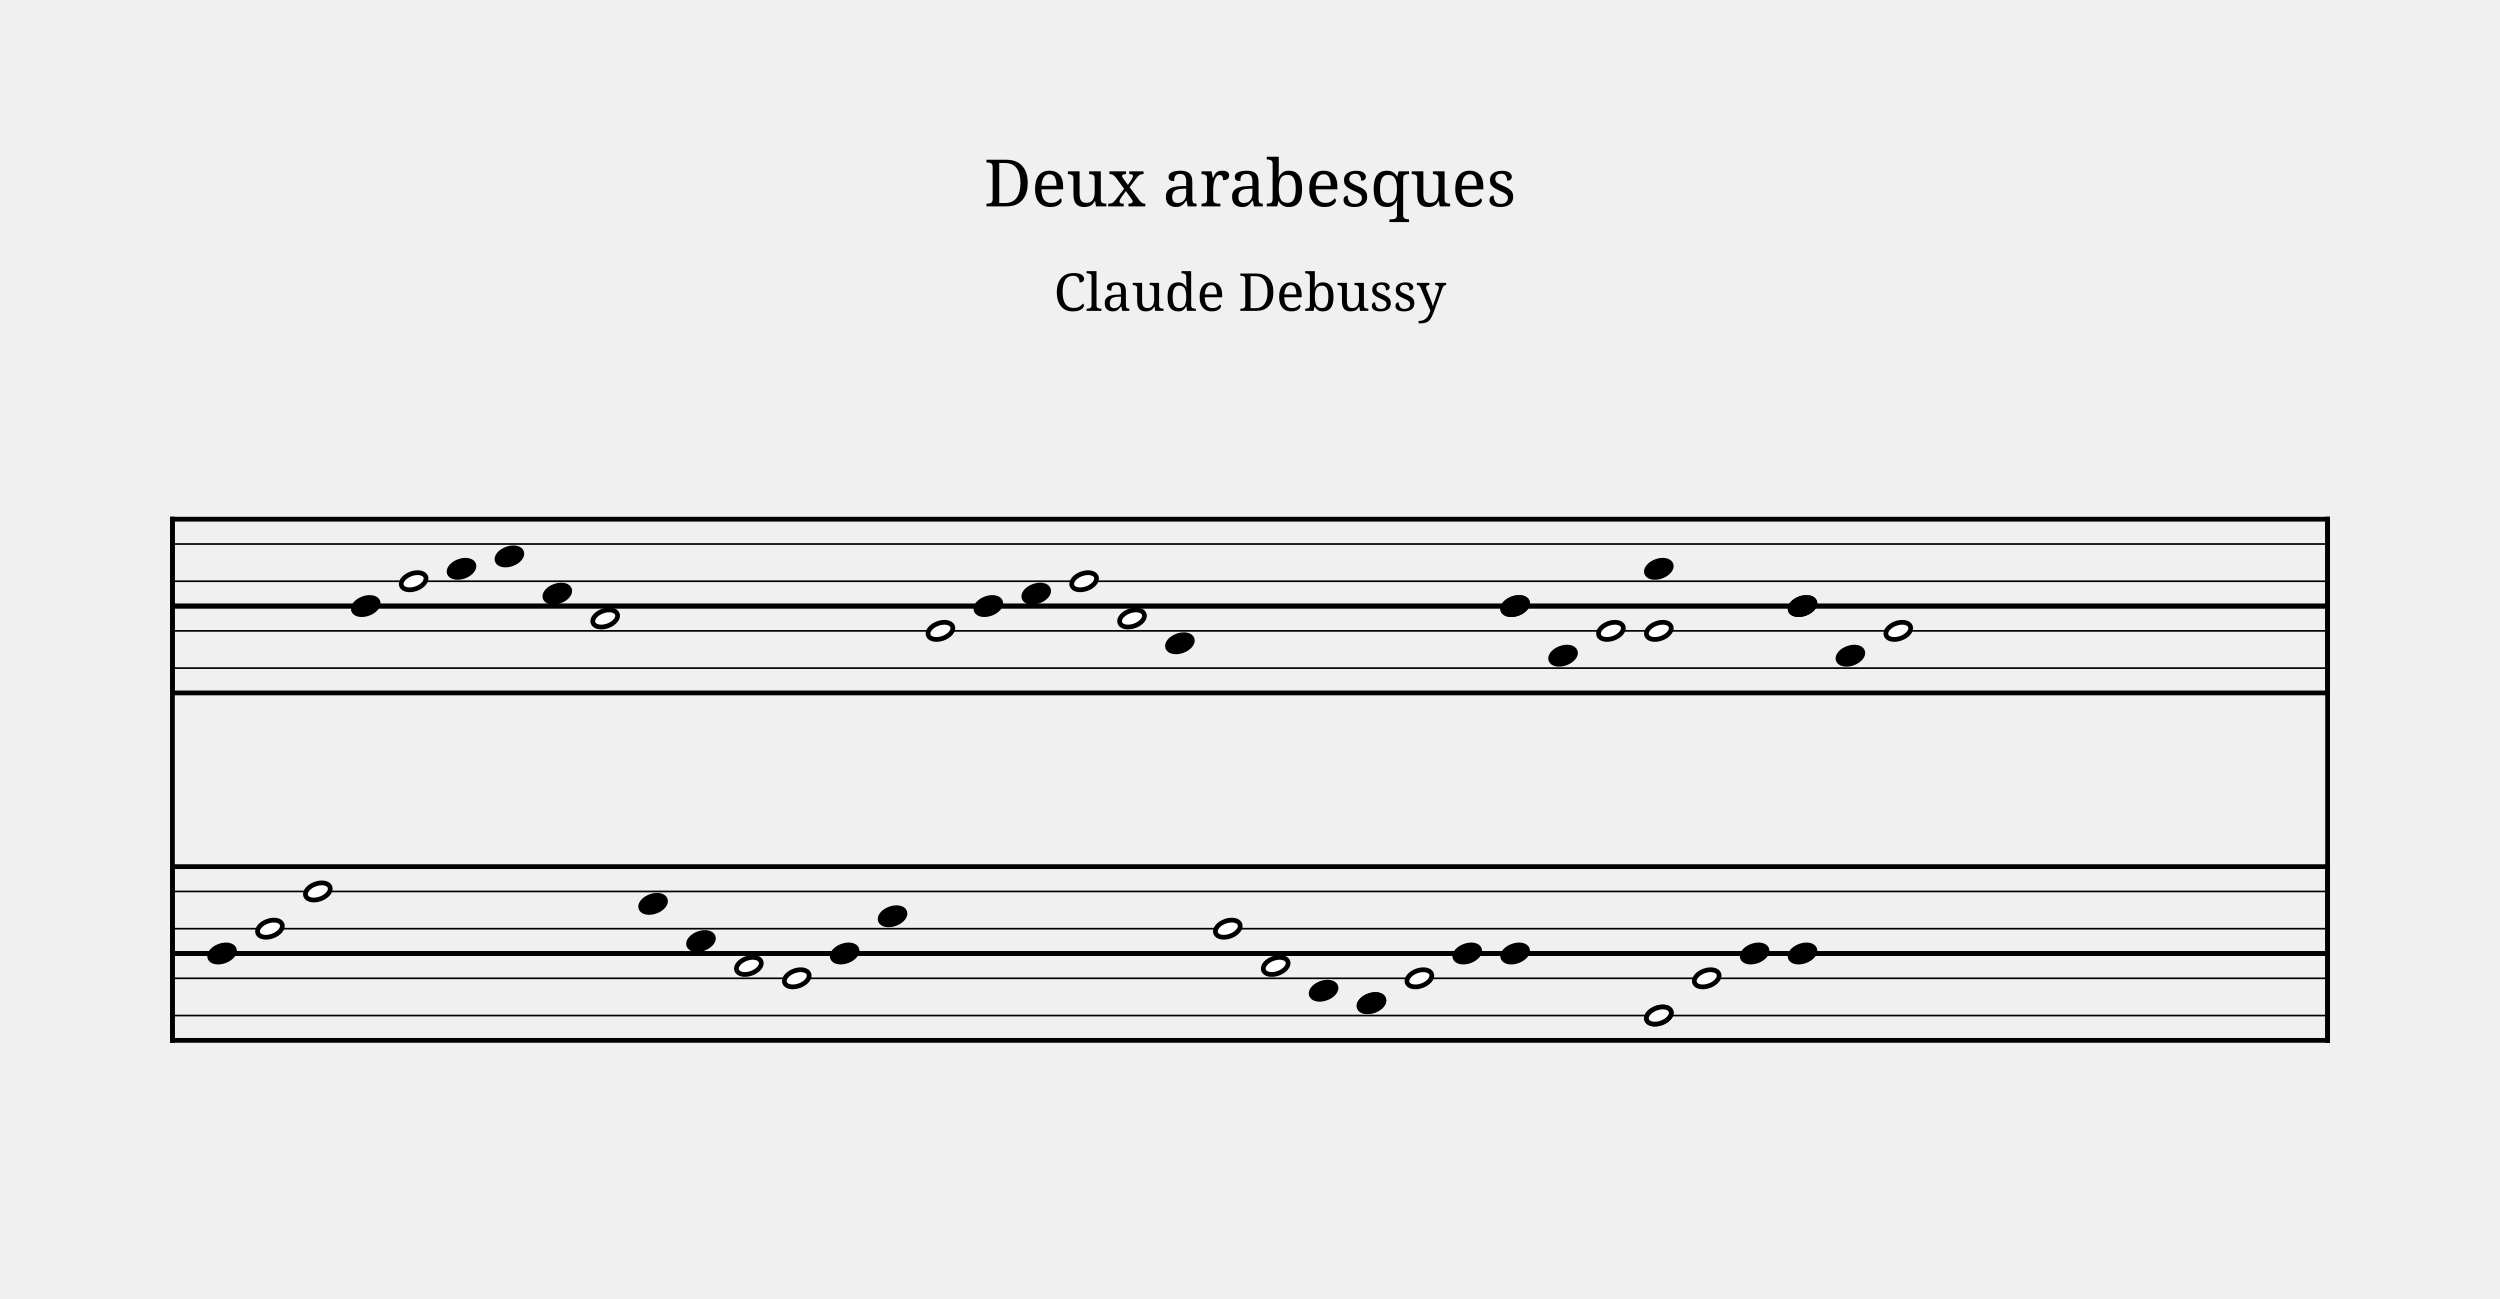
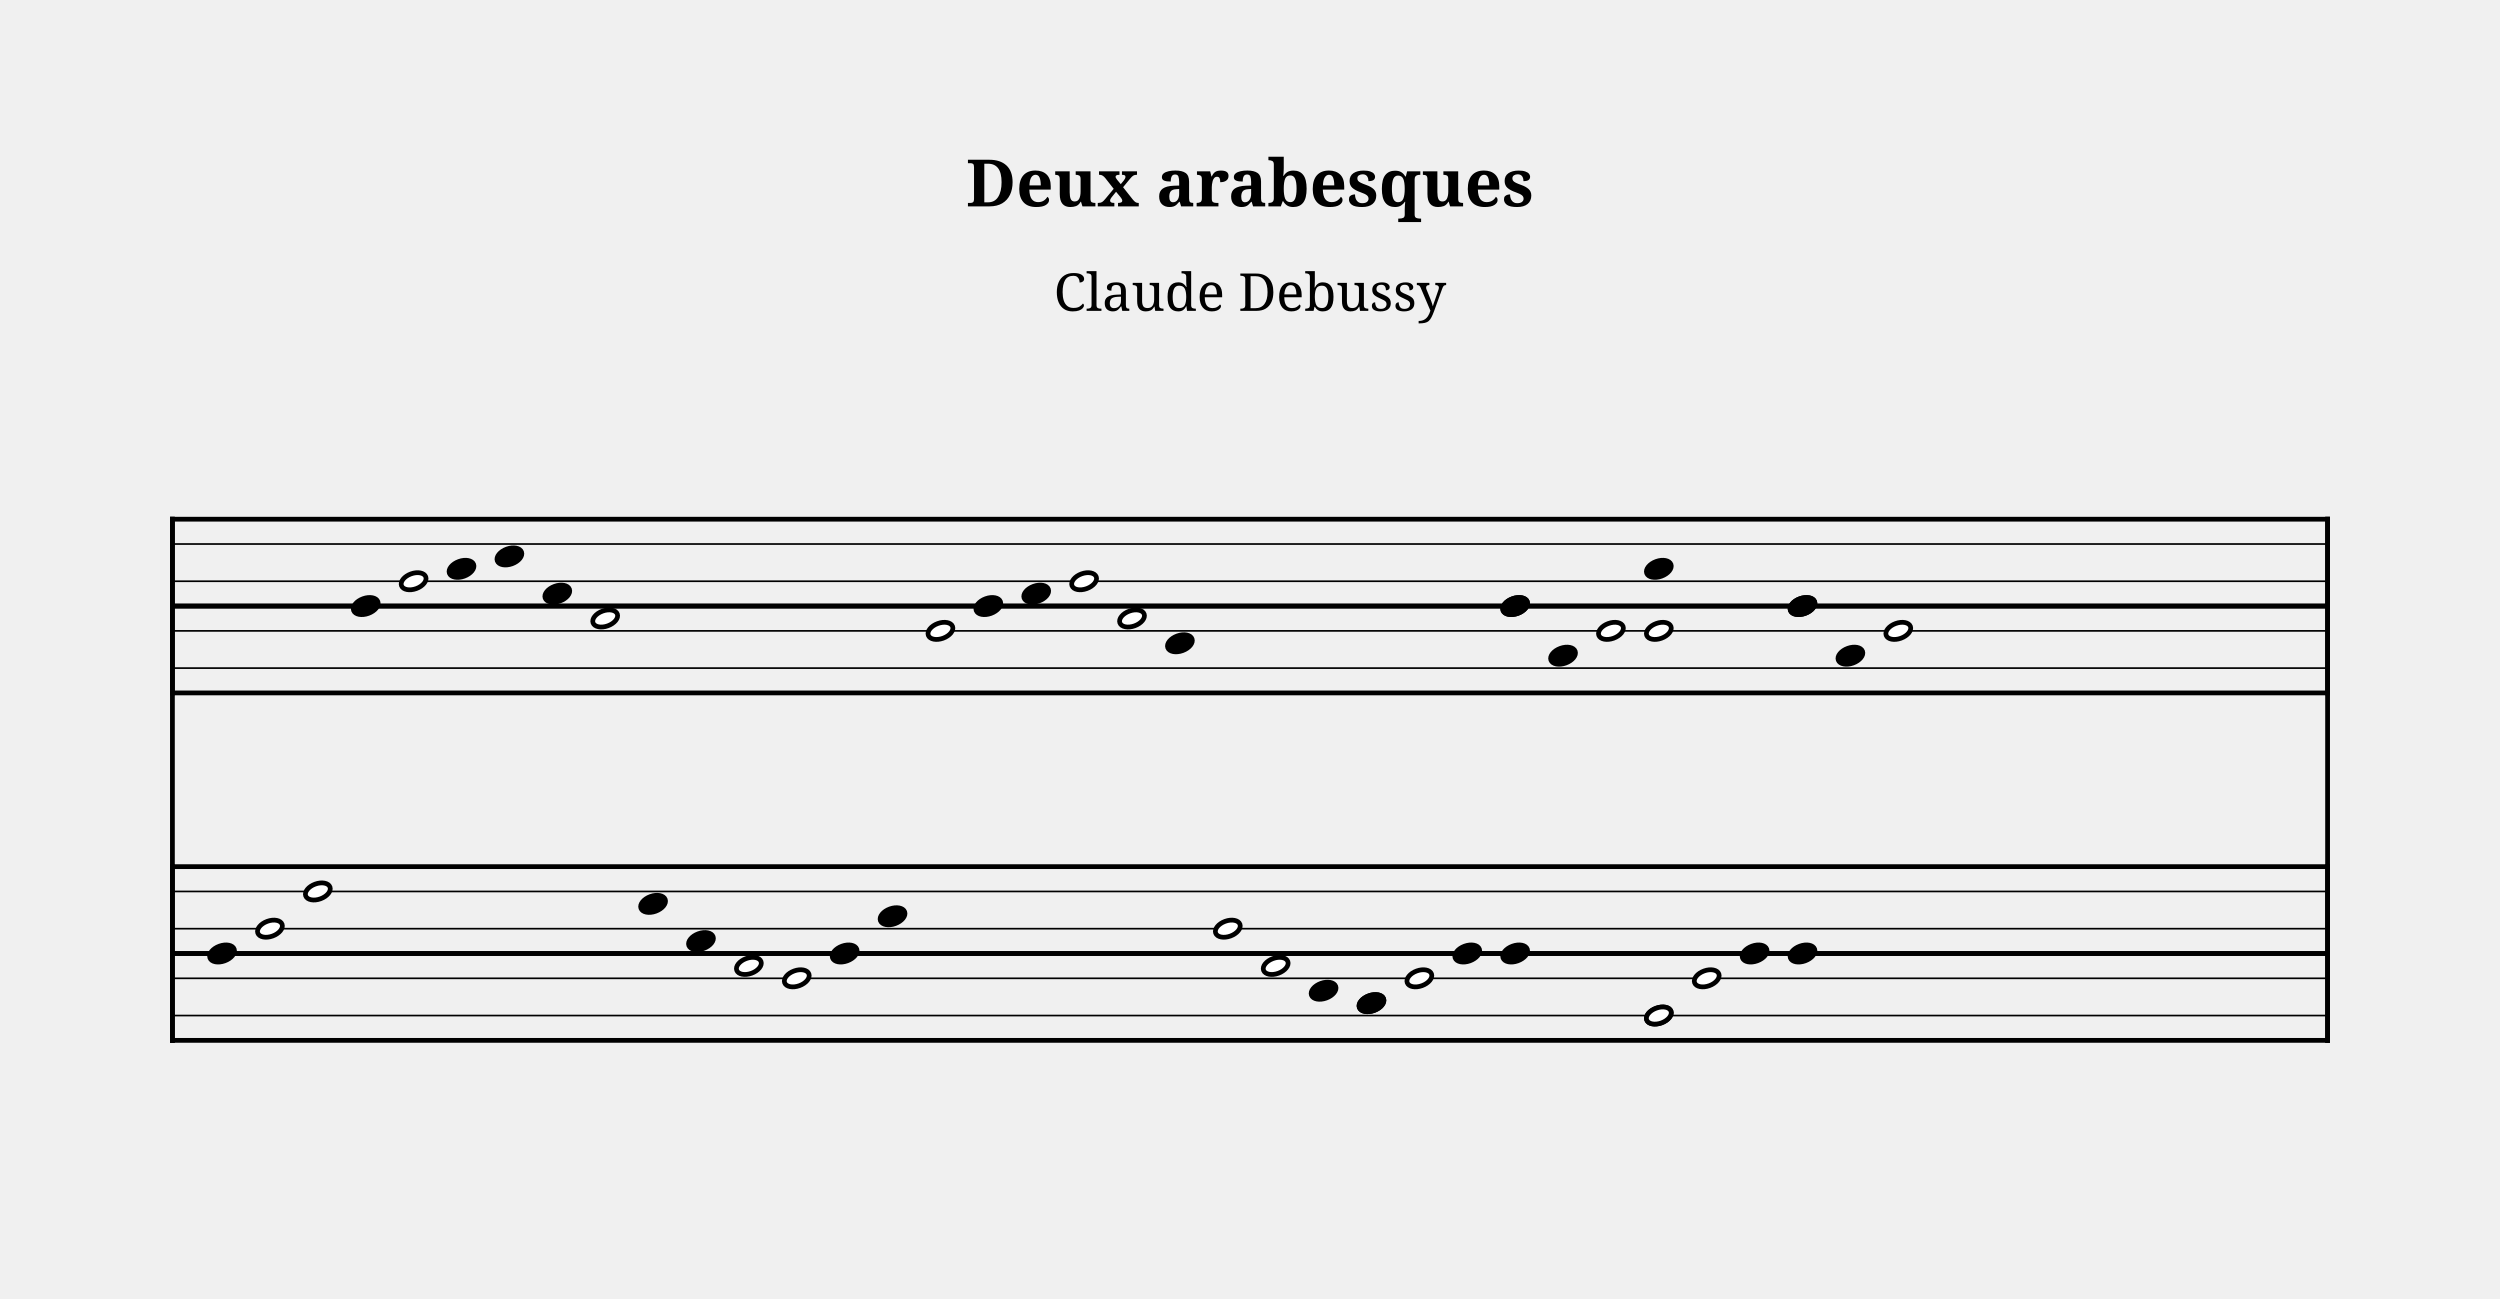
<svg xmlns="http://www.w3.org/2000/svg" baseProfile="full" height="497" style="background-color: white;" version="1.1" width="957">
  <defs />
  <g transform="translate(66,99)">
-     <text alignment-baseline="middle" font-family="serif" font-size="25px" text-anchor="middle" x="412.5" y="-20">Deux arabesques</text>
-     <text alignment-baseline="middle" font-family="serif" font-size="20px" text-anchor="middle" x="412.5" y="20">Claude Debussy</text>
+     <text alignment-baseline="middle" font-family="serif" font-size="25px" font-weight="bold" text-anchor="middle" x="412.5" y="-20">Deux arabesques</text>
+     <text alignment-baseline="middle" font-family="serif" font-size="20px" font-weight="normal" text-anchor="middle" x="412.5" y="20">Claude Debussy</text>
    <line stroke="black" stroke-linecap="square" stroke-width="1.82" x1="0" x2="825.0" y1="133.0" y2="133.0" />
    <line stroke="black" stroke-linecap="square" stroke-width="0.65" x1="0" x2="825.0" y1="123.5" y2="123.5" />
    <line stroke="black" stroke-linecap="square" stroke-width="0.65" x1="0" x2="825.0" y1="109.25" y2="109.25" />
    <line stroke="black" stroke-linecap="square" stroke-width="1.82" x1="0" x2="825.0" y1="99.75" y2="99.75" />
    <line stroke="black" stroke-linecap="square" stroke-width="1.82" x1="0" x2="0" y1="99.75" y2="133.0" />
    <line stroke="black" stroke-linecap="square" stroke-width="1.82" x1="825.0" x2="825.0" y1="99.75" y2="133.0" />
    <line stroke="black" stroke-linecap="square" stroke-width="1.82" x1="0" x2="825.0" y1="166.25" y2="166.25" />
    <line stroke="black" stroke-linecap="square" stroke-width="0.65" x1="0" x2="825.0" y1="156.75" y2="156.75" />
    <line stroke="black" stroke-linecap="square" stroke-width="0.65" x1="0" x2="825.0" y1="142.5" y2="142.5" />
    <line stroke="black" stroke-linecap="square" stroke-width="1.82" x1="0" x2="825.0" y1="133.0" y2="133.0" />
    <line stroke="black" stroke-linecap="square" stroke-width="1.82" x1="0" x2="0" y1="133.0" y2="166.25" />
    <line stroke="black" stroke-linecap="square" stroke-width="1.82" x1="825.0" x2="825.0" y1="133.0" y2="166.25" />
    <ellipse cx="74.0" cy="133.0" fill="black" rx="4.95" ry="2.992" stroke="black" stroke-width="1.82" transform="rotate(-20,74.0,133.0)" />
    <ellipse cx="92.333" cy="123.5" fill="white" rx="4.95" ry="2.992" stroke="black" stroke-width="1.82" transform="rotate(-20,92.33333,123.5)" />
    <ellipse cx="110.667" cy="118.75" fill="black" rx="4.95" ry="2.992" stroke="black" stroke-width="1.82" transform="rotate(-20,110.6667,118.75)" />
    <ellipse cx="129.0" cy="114.0" fill="black" rx="4.95" ry="2.992" stroke="black" stroke-width="1.82" transform="rotate(-20,129.0,114.0)" />
    <ellipse cx="147.333" cy="128.25" fill="black" rx="4.95" ry="2.992" stroke="black" stroke-width="1.82" transform="rotate(-20,147.3333,128.25)" />
    <ellipse cx="165.667" cy="137.75" fill="white" rx="4.95" ry="2.992" stroke="black" stroke-width="1.82" transform="rotate(-20,165.6667,137.75)" />
    <ellipse cx="294.0" cy="142.5" fill="white" rx="4.95" ry="2.992" stroke="black" stroke-width="1.82" transform="rotate(-20,294.0,142.5)" />
    <ellipse cx="312.333" cy="133.0" fill="black" rx="4.95" ry="2.992" stroke="black" stroke-width="1.82" transform="rotate(-20,312.3333,133.0)" />
    <ellipse cx="330.667" cy="128.25" fill="black" rx="4.95" ry="2.992" stroke="black" stroke-width="1.82" transform="rotate(-20,330.6667,128.25)" />
    <ellipse cx="349.0" cy="123.5" fill="white" rx="4.95" ry="2.992" stroke="black" stroke-width="1.82" transform="rotate(-20,349.0,123.5)" />
    <ellipse cx="367.333" cy="137.75" fill="white" rx="4.95" ry="2.992" stroke="black" stroke-width="1.82" transform="rotate(-20,367.3333,137.75)" />
    <ellipse cx="385.667" cy="147.25" fill="black" rx="4.95" ry="2.992" stroke="black" stroke-width="1.82" transform="rotate(-20,385.6667,147.25)" />
    <ellipse cx="514.0" cy="133.0" fill="black" rx="4.95" ry="2.992" stroke="black" stroke-width="1.82" transform="rotate(-20,514.0,133.0)" />
    <ellipse cx="514.0" cy="133.0" fill="black" rx="4.95" ry="2.992" stroke="black" stroke-width="1.82" transform="rotate(-20,514.0,133.0)" />
    <ellipse cx="532.333" cy="152.0" fill="black" rx="4.95" ry="2.992" stroke="black" stroke-width="1.82" transform="rotate(-20,532.3333,152.0)" />
    <ellipse cx="550.667" cy="142.5" fill="white" rx="4.95" ry="2.992" stroke="black" stroke-width="1.82" transform="rotate(-20,550.6667,142.5)" />
    <ellipse cx="569.0" cy="118.75" fill="black" rx="4.95" ry="2.992" stroke="black" stroke-width="1.82" transform="rotate(-20,569.0,118.75)" />
    <ellipse cx="569.0" cy="142.5" fill="white" rx="4.95" ry="2.992" stroke="black" stroke-width="1.82" transform="rotate(-20,569.0,142.5)" />
    <ellipse cx="624.0" cy="133.0" fill="black" rx="4.95" ry="2.992" stroke="black" stroke-width="1.82" transform="rotate(-20,624.0,133.0)" />
    <ellipse cx="624.0" cy="133.0" fill="black" rx="4.95" ry="2.992" stroke="black" stroke-width="1.82" transform="rotate(-20,624.0,133.0)" />
    <ellipse cx="642.333" cy="152.0" fill="black" rx="4.95" ry="2.992" stroke="black" stroke-width="1.82" transform="rotate(-20,642.3333,152.0)" />
    <ellipse cx="660.667" cy="142.5" fill="white" rx="4.95" ry="2.992" stroke="black" stroke-width="1.82" transform="rotate(-20,660.6667,142.5)" />
    <line stroke="black" stroke-linecap="square" stroke-width="1.82" x1="0" x2="825.0" y1="266.0" y2="266.0" />
    <line stroke="black" stroke-linecap="square" stroke-width="0.65" x1="0" x2="825.0" y1="256.5" y2="256.5" />
    <line stroke="black" stroke-linecap="square" stroke-width="0.65" x1="0" x2="825.0" y1="242.25" y2="242.25" />
    <line stroke="black" stroke-linecap="square" stroke-width="1.82" x1="0" x2="825.0" y1="232.75" y2="232.75" />
    <line stroke="black" stroke-linecap="square" stroke-width="1.82" x1="0" x2="0" y1="232.75" y2="266.0" />
    <line stroke="black" stroke-linecap="square" stroke-width="1.82" x1="825.0" x2="825.0" y1="232.75" y2="266.0" />
    <line stroke="black" stroke-linecap="square" stroke-width="1.82" x1="0" x2="825.0" y1="299.25" y2="299.25" />
    <line stroke="black" stroke-linecap="square" stroke-width="0.65" x1="0" x2="825.0" y1="289.75" y2="289.75" />
    <line stroke="black" stroke-linecap="square" stroke-width="0.65" x1="0" x2="825.0" y1="275.5" y2="275.5" />
    <line stroke="black" stroke-linecap="square" stroke-width="1.82" x1="0" x2="825.0" y1="266.0" y2="266.0" />
    <line stroke="black" stroke-linecap="square" stroke-width="1.82" x1="0" x2="0" y1="266.0" y2="299.25" />
    <line stroke="black" stroke-linecap="square" stroke-width="1.82" x1="825.0" x2="825.0" y1="266.0" y2="299.25" />
    <ellipse cx="19.0" cy="266.0" fill="black" rx="4.95" ry="2.992" stroke="black" stroke-width="1.82" transform="rotate(-20,19.0,266.0)" />
    <ellipse cx="37.333" cy="256.5" fill="white" rx="4.95" ry="2.992" stroke="black" stroke-width="1.82" transform="rotate(-20,37.33333,256.5)" />
    <ellipse cx="55.667" cy="242.25" fill="white" rx="4.95" ry="2.992" stroke="black" stroke-width="1.82" transform="rotate(-20,55.66667,242.25)" />
    <ellipse cx="184.0" cy="247.0" fill="black" rx="4.95" ry="2.992" stroke="black" stroke-width="1.82" transform="rotate(-20,184.0,247.0)" />
    <ellipse cx="202.333" cy="261.25" fill="black" rx="4.95" ry="2.992" stroke="black" stroke-width="1.82" transform="rotate(-20,202.3333,261.25)" />
    <ellipse cx="220.667" cy="270.75" fill="white" rx="4.95" ry="2.992" stroke="black" stroke-width="1.82" transform="rotate(-20,220.6667,270.75)" />
    <ellipse cx="239.0" cy="275.5" fill="white" rx="4.95" ry="2.992" stroke="black" stroke-width="1.82" transform="rotate(-20,239.0,275.5)" />
    <ellipse cx="257.333" cy="266.0" fill="black" rx="4.95" ry="2.992" stroke="black" stroke-width="1.82" transform="rotate(-20,257.3333,266.0)" />
    <ellipse cx="275.667" cy="251.75" fill="black" rx="4.95" ry="2.992" stroke="black" stroke-width="1.82" transform="rotate(-20,275.6667,251.75)" />
    <ellipse cx="404.0" cy="256.5" fill="white" rx="4.95" ry="2.992" stroke="black" stroke-width="1.82" transform="rotate(-20,404.0,256.5)" />
    <ellipse cx="422.333" cy="270.75" fill="white" rx="4.95" ry="2.992" stroke="black" stroke-width="1.82" transform="rotate(-20,422.3333,270.75)" />
    <ellipse cx="440.667" cy="280.25" fill="black" rx="4.95" ry="2.992" stroke="black" stroke-width="1.82" transform="rotate(-20,440.6667,280.25)" />
    <ellipse cx="459.0" cy="285.0" fill="black" rx="4.95" ry="2.992" stroke="black" stroke-width="1.82" transform="rotate(-20,459.0,285.0)" />
    <ellipse cx="459.0" cy="285.0" fill="black" rx="4.95" ry="2.992" stroke="black" stroke-width="1.82" transform="rotate(-20,459.0,285.0)" />
    <ellipse cx="477.333" cy="275.5" fill="white" rx="4.95" ry="2.992" stroke="black" stroke-width="1.82" transform="rotate(-20,477.3333,275.5)" />
    <ellipse cx="495.667" cy="266.0" fill="black" rx="4.95" ry="2.992" stroke="black" stroke-width="1.82" transform="rotate(-20,495.6667,266.0)" />
    <ellipse cx="514.0" cy="266.0" fill="black" rx="4.95" ry="2.992" stroke="black" stroke-width="1.82" transform="rotate(-20,514.0,266.0)" />
    <ellipse cx="569.0" cy="289.75" fill="white" rx="4.95" ry="2.992" stroke="black" stroke-width="1.82" transform="rotate(-20,569.0,289.75)" />
    <ellipse cx="569.0" cy="289.75" fill="white" rx="4.95" ry="2.992" stroke="black" stroke-width="1.82" transform="rotate(-20,569.0,289.75)" />
    <ellipse cx="587.333" cy="275.5" fill="white" rx="4.95" ry="2.992" stroke="black" stroke-width="1.82" transform="rotate(-20,587.3333,275.5)" />
    <ellipse cx="605.667" cy="266.0" fill="black" rx="4.95" ry="2.992" stroke="black" stroke-width="1.82" transform="rotate(-20,605.6667,266.0)" />
    <ellipse cx="624.0" cy="266.0" fill="black" rx="4.95" ry="2.992" stroke="black" stroke-width="1.82" transform="rotate(-20,624.0,266.0)" />
    <line stroke="black" stroke-linecap="square" stroke-width="1.82" x1="0" x2="0" y1="99.75" y2="299.25" />
    <line stroke="black" stroke-linecap="square" stroke-width="1.82" x1="825.0" x2="825.0" y1="99.75" y2="299.25" />
  </g>
</svg>
